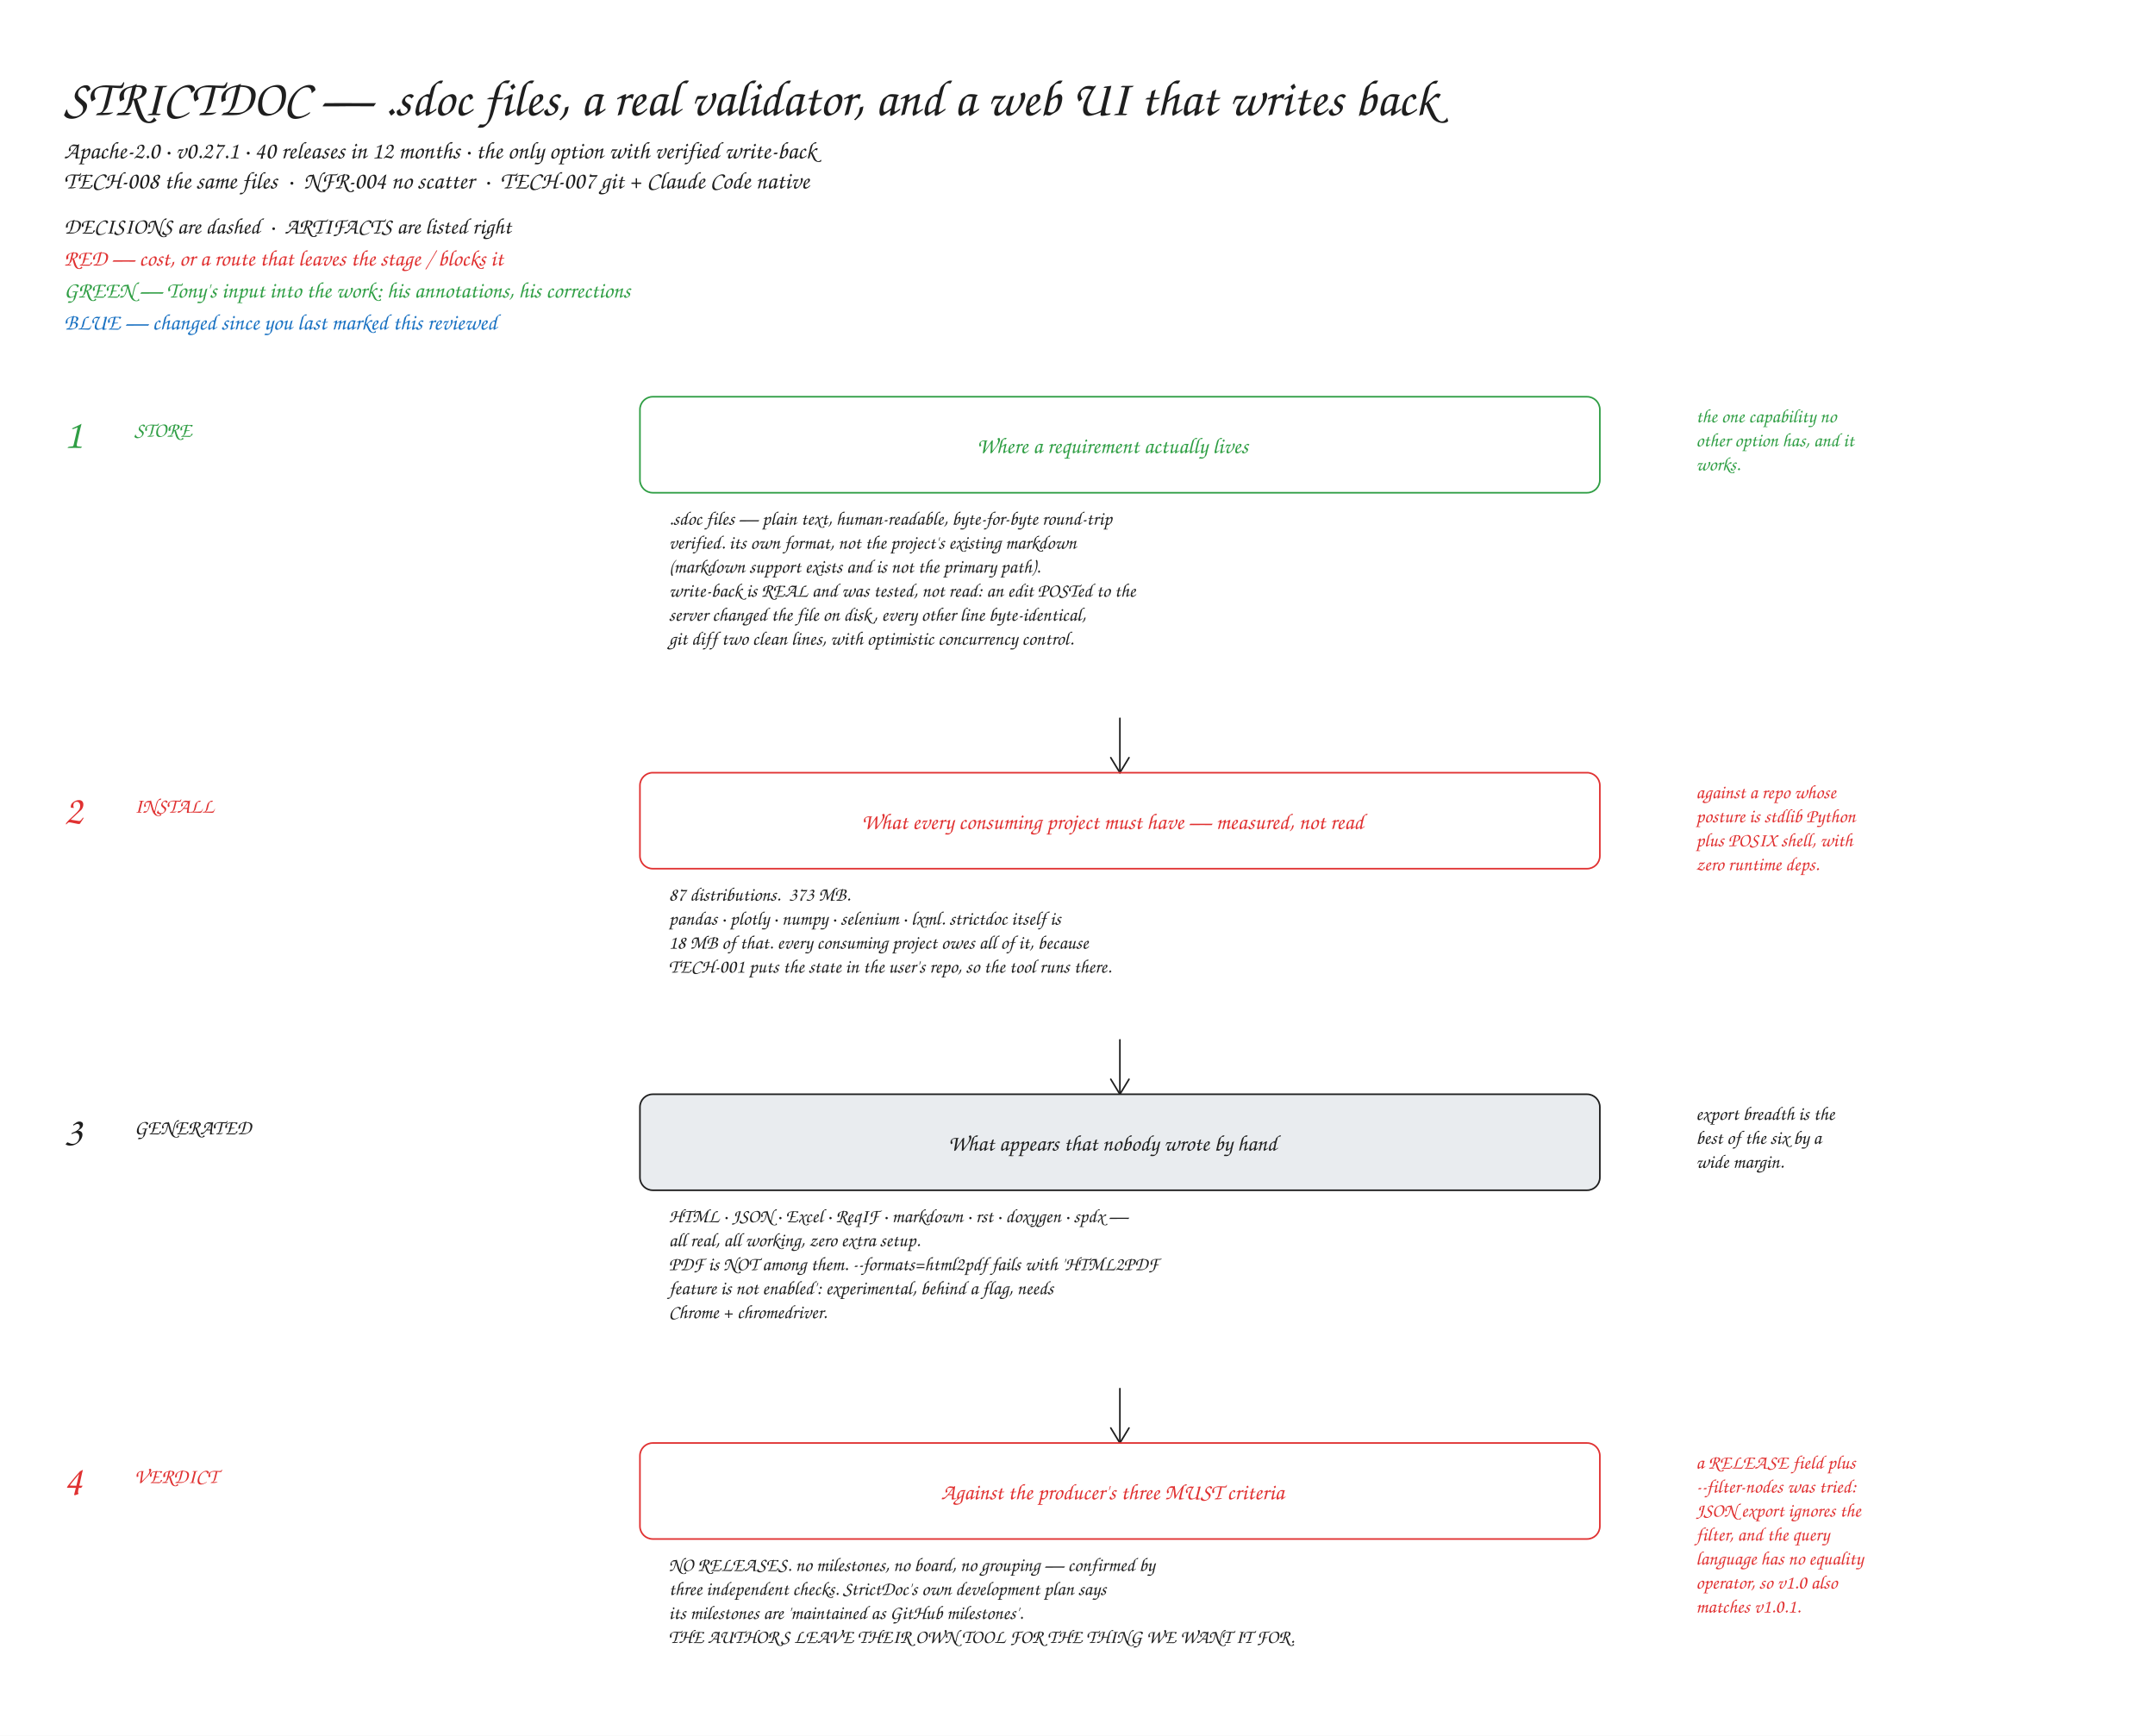
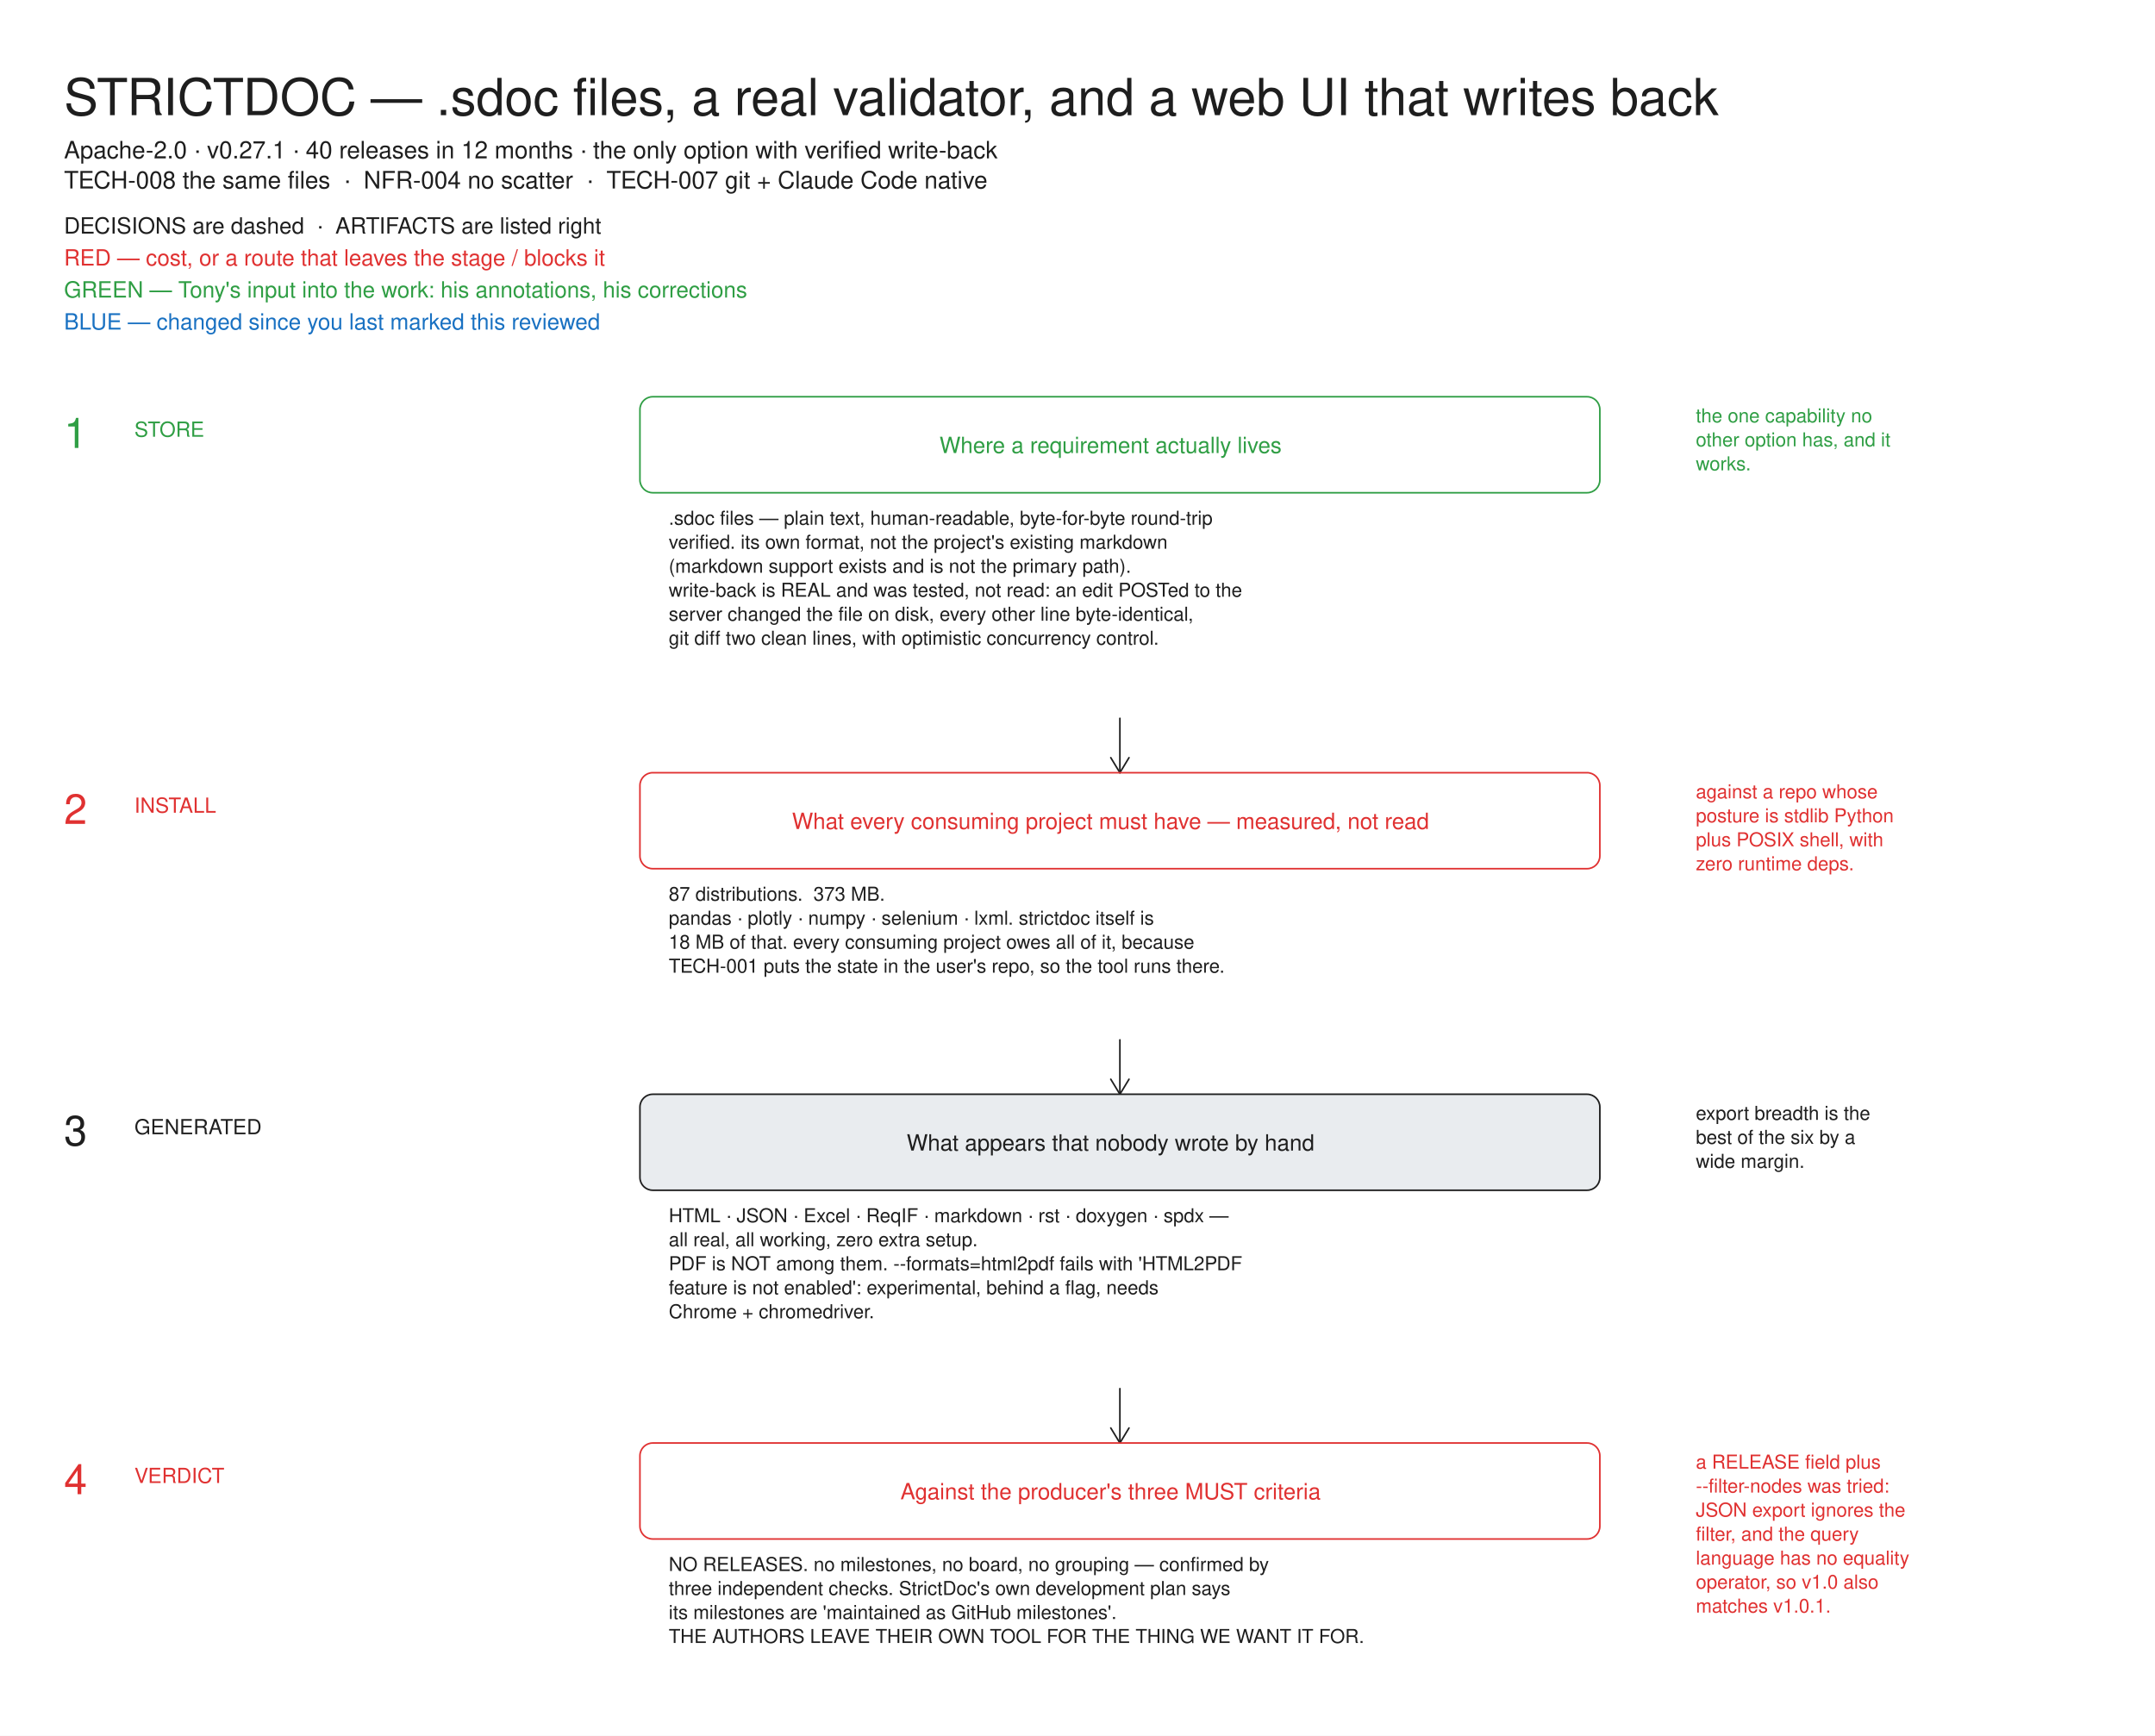
<svg xmlns="http://www.w3.org/2000/svg" width="1347" height="1085" viewBox="260 40 1347 1085">
  <rect x="260" y="40" width="1347" height="1085" fill="#ffffff" />
-   <text x="300.0" y="112.0" font-family="'Segoe Print','Bradley Hand','Chalkboard SE','Comic Sans MS',cursive" font-size="32" fill="#1e1e1e" text-anchor="start" xml:space="preserve">
+   <text x="300.0" y="112.0" font-family="Nunito,'Helvetica Neue',Helvetica,Arial,sans-serif" font-size="32" fill="#1e1e1e" text-anchor="start" xml:space="preserve">
    <tspan x="300.0" dy="0.0">STRICTDOC — .sdoc files, a real validator, and a web UI that writes back</tspan>
  </text>
-   <text x="300.0" y="139.0" font-family="'Segoe Print','Bradley Hand','Chalkboard SE','Comic Sans MS',cursive" font-size="15" fill="#1e1e1e" text-anchor="start" xml:space="preserve">
+   <text x="300.0" y="139.0" font-family="Nunito,'Helvetica Neue',Helvetica,Arial,sans-serif" font-size="15" fill="#1e1e1e" text-anchor="start" xml:space="preserve">
    <tspan x="300.0" dy="0.0">Apache-2.0 · v0.27.1 · 40 releases in 12 months · the only option with verified write-back</tspan>
    <tspan x="300.0" dy="18.8">TECH-008 the same files  ·  NFR-004 no scatter  ·  TECH-007 git + Claude Code native</tspan>
  </text>
-   <text x="300.0" y="186.0" font-family="'Segoe Print','Bradley Hand','Chalkboard SE','Comic Sans MS',cursive" font-size="14" fill="#1e1e1e" text-anchor="start" xml:space="preserve">
+   <text x="300.0" y="186.0" font-family="Nunito,'Helvetica Neue',Helvetica,Arial,sans-serif" font-size="14" fill="#1e1e1e" text-anchor="start" xml:space="preserve">
    <tspan x="300.0" dy="0.0">DECISIONS are dashed  ·  ARTIFACTS are listed right</tspan>
  </text>
-   <text x="300.0" y="206.0" font-family="'Segoe Print','Bradley Hand','Chalkboard SE','Comic Sans MS',cursive" font-size="14" fill="#e03131" text-anchor="start" xml:space="preserve">
+   <text x="300.0" y="206.0" font-family="Nunito,'Helvetica Neue',Helvetica,Arial,sans-serif" font-size="14" fill="#e03131" text-anchor="start" xml:space="preserve">
    <tspan x="300.0" dy="0.0">RED — cost, or a route that leaves the stage / blocks it</tspan>
  </text>
-   <text x="300.0" y="226.0" font-family="'Segoe Print','Bradley Hand','Chalkboard SE','Comic Sans MS',cursive" font-size="14" fill="#2f9e44" text-anchor="start" xml:space="preserve">
+   <text x="300.0" y="226.0" font-family="Nunito,'Helvetica Neue',Helvetica,Arial,sans-serif" font-size="14" fill="#2f9e44" text-anchor="start" xml:space="preserve">
    <tspan x="300.0" dy="0.0">GREEN — Tony's input into the work: his annotations, his corrections</tspan>
  </text>
-   <text x="300.0" y="246.0" font-family="'Segoe Print','Bradley Hand','Chalkboard SE','Comic Sans MS',cursive" font-size="14" fill="#1971c2" text-anchor="start" xml:space="preserve">
+   <text x="300.0" y="246.0" font-family="Nunito,'Helvetica Neue',Helvetica,Arial,sans-serif" font-size="14" fill="#1971c2" text-anchor="start" xml:space="preserve">
    <tspan x="300.0" dy="0.0">BLUE — changed since you last marked this reviewed</tspan>
  </text>
-   <text x="300.0" y="320.0" font-family="'Segoe Print','Bradley Hand','Chalkboard SE','Comic Sans MS',cursive" font-size="26" fill="#2f9e44" text-anchor="start" xml:space="preserve">
+   <text x="300.0" y="320.0" font-family="Nunito,'Helvetica Neue',Helvetica,Arial,sans-serif" font-size="26" fill="#2f9e44" text-anchor="start" xml:space="preserve">
    <tspan x="300.0" dy="0.0">1</tspan>
  </text>
-   <text x="344.0" y="313.0" font-family="'Segoe Print','Bradley Hand','Chalkboard SE','Comic Sans MS',cursive" font-size="13" fill="#2f9e44" text-anchor="start" xml:space="preserve">
+   <text x="344.0" y="313.0" font-family="Nunito,'Helvetica Neue',Helvetica,Arial,sans-serif" font-size="13" fill="#2f9e44" text-anchor="start" xml:space="preserve">
    <tspan x="344.0" dy="0.0">STORE</tspan>
  </text>
  <rect x="660.0" y="288.0" width="600.0" height="60.0" rx="8" fill="none" stroke="#2f9e44" stroke-width="1" />
-   <text x="960.0" y="323.2" font-family="'Segoe Print','Bradley Hand','Chalkboard SE','Comic Sans MS',cursive" font-size="14" fill="#2f9e44" text-anchor="middle" xml:space="preserve">
+   <text x="960.0" y="323.2" font-family="Nunito,'Helvetica Neue',Helvetica,Arial,sans-serif" font-size="14" fill="#2f9e44" text-anchor="middle" xml:space="preserve">
    <tspan x="960.0" dy="0.0">Where a requirement actually lives</tspan>
  </text>
-   <text x="678.0" y="368.0" font-family="'Segoe Print','Bradley Hand','Chalkboard SE','Comic Sans MS',cursive" font-size="12" fill="#1e1e1e" text-anchor="start" xml:space="preserve">
+   <text x="678.0" y="368.0" font-family="Nunito,'Helvetica Neue',Helvetica,Arial,sans-serif" font-size="12" fill="#1e1e1e" text-anchor="start" xml:space="preserve">
    <tspan x="678.0" dy="0.0">.sdoc files — plain text, human-readable, byte-for-byte round-trip</tspan>
    <tspan x="678.0" dy="15.0">verified. its own format, not the project's existing markdown</tspan>
    <tspan x="678.0" dy="15.0">(markdown support exists and is not the primary path).</tspan>
    <tspan x="678.0" dy="15.0" />
    <tspan x="678.0" dy="15.0">write-back is REAL and was tested, not read: an edit POSTed to the</tspan>
    <tspan x="678.0" dy="15.0">server changed the file on disk, every other line byte-identical,</tspan>
    <tspan x="678.0" dy="15.0">git diff two clean lines, with optimistic concurrency control.</tspan>
  </text>
-   <text x="1320.0" y="304.0" font-family="'Segoe Print','Bradley Hand','Chalkboard SE','Comic Sans MS',cursive" font-size="12" fill="#2f9e44" text-anchor="start" xml:space="preserve">
+   <text x="1320.0" y="304.0" font-family="Nunito,'Helvetica Neue',Helvetica,Arial,sans-serif" font-size="12" fill="#2f9e44" text-anchor="start" xml:space="preserve">
    <tspan x="1320.0" dy="0.0">the one capability no</tspan>
    <tspan x="1320.0" dy="15.0">other option has, and it</tspan>
    <tspan x="1320.0" dy="15.0">works.</tspan>
  </text>
  <polyline points="960.0,489.0 960.0,523.0" fill="none" stroke="#1e1e1e" stroke-width="1" stroke-linecap="round" stroke-linejoin="round" />
  <line x1="960.0" y1="523.0" x2="954.3" y2="513.6" stroke="#1e1e1e" stroke-width="1" stroke-linecap="round" />
  <line x1="960.0" y1="523.0" x2="965.7" y2="513.6" stroke="#1e1e1e" stroke-width="1" stroke-linecap="round" />
-   <text x="300.0" y="555.0" font-family="'Segoe Print','Bradley Hand','Chalkboard SE','Comic Sans MS',cursive" font-size="26" fill="#e03131" text-anchor="start" xml:space="preserve">
+   <text x="300.0" y="555.0" font-family="Nunito,'Helvetica Neue',Helvetica,Arial,sans-serif" font-size="26" fill="#e03131" text-anchor="start" xml:space="preserve">
    <tspan x="300.0" dy="0.0">2</tspan>
  </text>
-   <text x="344.0" y="548.0" font-family="'Segoe Print','Bradley Hand','Chalkboard SE','Comic Sans MS',cursive" font-size="13" fill="#e03131" text-anchor="start" xml:space="preserve">
+   <text x="344.0" y="548.0" font-family="Nunito,'Helvetica Neue',Helvetica,Arial,sans-serif" font-size="13" fill="#e03131" text-anchor="start" xml:space="preserve">
    <tspan x="344.0" dy="0.0">INSTALL</tspan>
  </text>
  <rect x="660.0" y="523.0" width="600.0" height="60.0" rx="8" fill="none" stroke="#e03131" stroke-width="1" />
-   <text x="960.0" y="558.2" font-family="'Segoe Print','Bradley Hand','Chalkboard SE','Comic Sans MS',cursive" font-size="14" fill="#e03131" text-anchor="middle" xml:space="preserve">
+   <text x="960.0" y="558.2" font-family="Nunito,'Helvetica Neue',Helvetica,Arial,sans-serif" font-size="14" fill="#e03131" text-anchor="middle" xml:space="preserve">
    <tspan x="960.0" dy="0.0">What every consuming project must have — measured, not read</tspan>
  </text>
-   <text x="678.0" y="603.0" font-family="'Segoe Print','Bradley Hand','Chalkboard SE','Comic Sans MS',cursive" font-size="12" fill="#1e1e1e" text-anchor="start" xml:space="preserve">
+   <text x="678.0" y="603.0" font-family="Nunito,'Helvetica Neue',Helvetica,Arial,sans-serif" font-size="12" fill="#1e1e1e" text-anchor="start" xml:space="preserve">
    <tspan x="678.0" dy="0.0">87 distributions.  373 MB.</tspan>
    <tspan x="678.0" dy="15.0" />
    <tspan x="678.0" dy="15.0">pandas · plotly · numpy · selenium · lxml. strictdoc itself is</tspan>
    <tspan x="678.0" dy="15.0">18 MB of that. every consuming project owes all of it, because</tspan>
    <tspan x="678.0" dy="15.0">TECH-001 puts the state in the user's repo, so the tool runs there.</tspan>
  </text>
-   <text x="1320.0" y="539.0" font-family="'Segoe Print','Bradley Hand','Chalkboard SE','Comic Sans MS',cursive" font-size="12" fill="#e03131" text-anchor="start" xml:space="preserve">
+   <text x="1320.0" y="539.0" font-family="Nunito,'Helvetica Neue',Helvetica,Arial,sans-serif" font-size="12" fill="#e03131" text-anchor="start" xml:space="preserve">
    <tspan x="1320.0" dy="0.0">against a repo whose</tspan>
    <tspan x="1320.0" dy="15.0">posture is stdlib Python</tspan>
    <tspan x="1320.0" dy="15.0">plus POSIX shell, with</tspan>
    <tspan x="1320.0" dy="15.0">zero runtime deps.</tspan>
  </text>
  <polyline points="960.0,690.0 960.0,724.0" fill="none" stroke="#1e1e1e" stroke-width="1" stroke-linecap="round" stroke-linejoin="round" />
  <line x1="960.0" y1="724.0" x2="954.3" y2="714.6" stroke="#1e1e1e" stroke-width="1" stroke-linecap="round" />
  <line x1="960.0" y1="724.0" x2="965.7" y2="714.6" stroke="#1e1e1e" stroke-width="1" stroke-linecap="round" />
-   <text x="300.0" y="756.0" font-family="'Segoe Print','Bradley Hand','Chalkboard SE','Comic Sans MS',cursive" font-size="26" fill="#1e1e1e" text-anchor="start" xml:space="preserve">
+   <text x="300.0" y="756.0" font-family="Nunito,'Helvetica Neue',Helvetica,Arial,sans-serif" font-size="26" fill="#1e1e1e" text-anchor="start" xml:space="preserve">
    <tspan x="300.0" dy="0.0">3</tspan>
  </text>
-   <text x="344.0" y="749.0" font-family="'Segoe Print','Bradley Hand','Chalkboard SE','Comic Sans MS',cursive" font-size="13" fill="#1e1e1e" text-anchor="start" xml:space="preserve">
+   <text x="344.0" y="749.0" font-family="Nunito,'Helvetica Neue',Helvetica,Arial,sans-serif" font-size="13" fill="#1e1e1e" text-anchor="start" xml:space="preserve">
    <tspan x="344.0" dy="0.0">GENERATED</tspan>
  </text>
  <rect x="660.0" y="724.0" width="600.0" height="60.0" rx="8" fill="#e9ecef" stroke="#1e1e1e" stroke-width="1" />
-   <text x="960.0" y="759.2" font-family="'Segoe Print','Bradley Hand','Chalkboard SE','Comic Sans MS',cursive" font-size="14" fill="#1e1e1e" text-anchor="middle" xml:space="preserve">
+   <text x="960.0" y="759.2" font-family="Nunito,'Helvetica Neue',Helvetica,Arial,sans-serif" font-size="14" fill="#1e1e1e" text-anchor="middle" xml:space="preserve">
    <tspan x="960.0" dy="0.0">What appears that nobody wrote by hand</tspan>
  </text>
-   <text x="678.0" y="804.0" font-family="'Segoe Print','Bradley Hand','Chalkboard SE','Comic Sans MS',cursive" font-size="12" fill="#1e1e1e" text-anchor="start" xml:space="preserve">
+   <text x="678.0" y="804.0" font-family="Nunito,'Helvetica Neue',Helvetica,Arial,sans-serif" font-size="12" fill="#1e1e1e" text-anchor="start" xml:space="preserve">
    <tspan x="678.0" dy="0.0">HTML · JSON · Excel · ReqIF · markdown · rst · doxygen · spdx —</tspan>
    <tspan x="678.0" dy="15.0">all real, all working, zero extra setup.</tspan>
    <tspan x="678.0" dy="15.0" />
    <tspan x="678.0" dy="15.0">PDF is NOT among them. --formats=html2pdf fails with 'HTML2PDF</tspan>
    <tspan x="678.0" dy="15.0">feature is not enabled': experimental, behind a flag, needs</tspan>
    <tspan x="678.0" dy="15.0">Chrome + chromedriver.</tspan>
  </text>
-   <text x="1320.0" y="740.0" font-family="'Segoe Print','Bradley Hand','Chalkboard SE','Comic Sans MS',cursive" font-size="12" fill="#1e1e1e" text-anchor="start" xml:space="preserve">
+   <text x="1320.0" y="740.0" font-family="Nunito,'Helvetica Neue',Helvetica,Arial,sans-serif" font-size="12" fill="#1e1e1e" text-anchor="start" xml:space="preserve">
    <tspan x="1320.0" dy="0.0">export breadth is the</tspan>
    <tspan x="1320.0" dy="15.0">best of the six by a</tspan>
    <tspan x="1320.0" dy="15.0">wide margin.</tspan>
  </text>
  <polyline points="960.0,908.0 960.0,942.0" fill="none" stroke="#1e1e1e" stroke-width="1" stroke-linecap="round" stroke-linejoin="round" />
  <line x1="960.0" y1="942.0" x2="954.3" y2="932.6" stroke="#1e1e1e" stroke-width="1" stroke-linecap="round" />
  <line x1="960.0" y1="942.0" x2="965.7" y2="932.6" stroke="#1e1e1e" stroke-width="1" stroke-linecap="round" />
-   <text x="300.0" y="974.0" font-family="'Segoe Print','Bradley Hand','Chalkboard SE','Comic Sans MS',cursive" font-size="26" fill="#e03131" text-anchor="start" xml:space="preserve">
+   <text x="300.0" y="974.0" font-family="Nunito,'Helvetica Neue',Helvetica,Arial,sans-serif" font-size="26" fill="#e03131" text-anchor="start" xml:space="preserve">
    <tspan x="300.0" dy="0.0">4</tspan>
  </text>
-   <text x="344.0" y="967.0" font-family="'Segoe Print','Bradley Hand','Chalkboard SE','Comic Sans MS',cursive" font-size="13" fill="#e03131" text-anchor="start" xml:space="preserve">
+   <text x="344.0" y="967.0" font-family="Nunito,'Helvetica Neue',Helvetica,Arial,sans-serif" font-size="13" fill="#e03131" text-anchor="start" xml:space="preserve">
    <tspan x="344.0" dy="0.0">VERDICT</tspan>
  </text>
  <rect x="660.0" y="942.0" width="600.0" height="60.0" rx="8" fill="none" stroke="#e03131" stroke-width="1" />
-   <text x="960.0" y="977.2" font-family="'Segoe Print','Bradley Hand','Chalkboard SE','Comic Sans MS',cursive" font-size="14" fill="#e03131" text-anchor="middle" xml:space="preserve">
+   <text x="960.0" y="977.2" font-family="Nunito,'Helvetica Neue',Helvetica,Arial,sans-serif" font-size="14" fill="#e03131" text-anchor="middle" xml:space="preserve">
    <tspan x="960.0" dy="0.0">Against the producer's three MUST criteria</tspan>
  </text>
-   <text x="678.0" y="1022.0" font-family="'Segoe Print','Bradley Hand','Chalkboard SE','Comic Sans MS',cursive" font-size="12" fill="#1e1e1e" text-anchor="start" xml:space="preserve">
+   <text x="678.0" y="1022.0" font-family="Nunito,'Helvetica Neue',Helvetica,Arial,sans-serif" font-size="12" fill="#1e1e1e" text-anchor="start" xml:space="preserve">
    <tspan x="678.0" dy="0.0">NO RELEASES. no milestones, no board, no grouping — confirmed by</tspan>
    <tspan x="678.0" dy="15.0">three independent checks. StrictDoc's own development plan says</tspan>
    <tspan x="678.0" dy="15.0">its milestones are 'maintained as GitHub milestones'.</tspan>
    <tspan x="678.0" dy="15.0" />
    <tspan x="678.0" dy="15.0">THE AUTHORS LEAVE THEIR OWN TOOL FOR THE THING WE WANT IT FOR.</tspan>
  </text>
-   <text x="1320.0" y="958.0" font-family="'Segoe Print','Bradley Hand','Chalkboard SE','Comic Sans MS',cursive" font-size="12" fill="#e03131" text-anchor="start" xml:space="preserve">
+   <text x="1320.0" y="958.0" font-family="Nunito,'Helvetica Neue',Helvetica,Arial,sans-serif" font-size="12" fill="#e03131" text-anchor="start" xml:space="preserve">
    <tspan x="1320.0" dy="0.0">a RELEASE field plus</tspan>
    <tspan x="1320.0" dy="15.0">--filter-nodes was tried:</tspan>
    <tspan x="1320.0" dy="15.0">JSON export ignores the</tspan>
    <tspan x="1320.0" dy="15.0">filter, and the query</tspan>
    <tspan x="1320.0" dy="15.0">language has no equality</tspan>
    <tspan x="1320.0" dy="15.0">operator, so v1.0 also</tspan>
    <tspan x="1320.0" dy="15.0">matches v1.0.1.</tspan>
  </text>
</svg>
